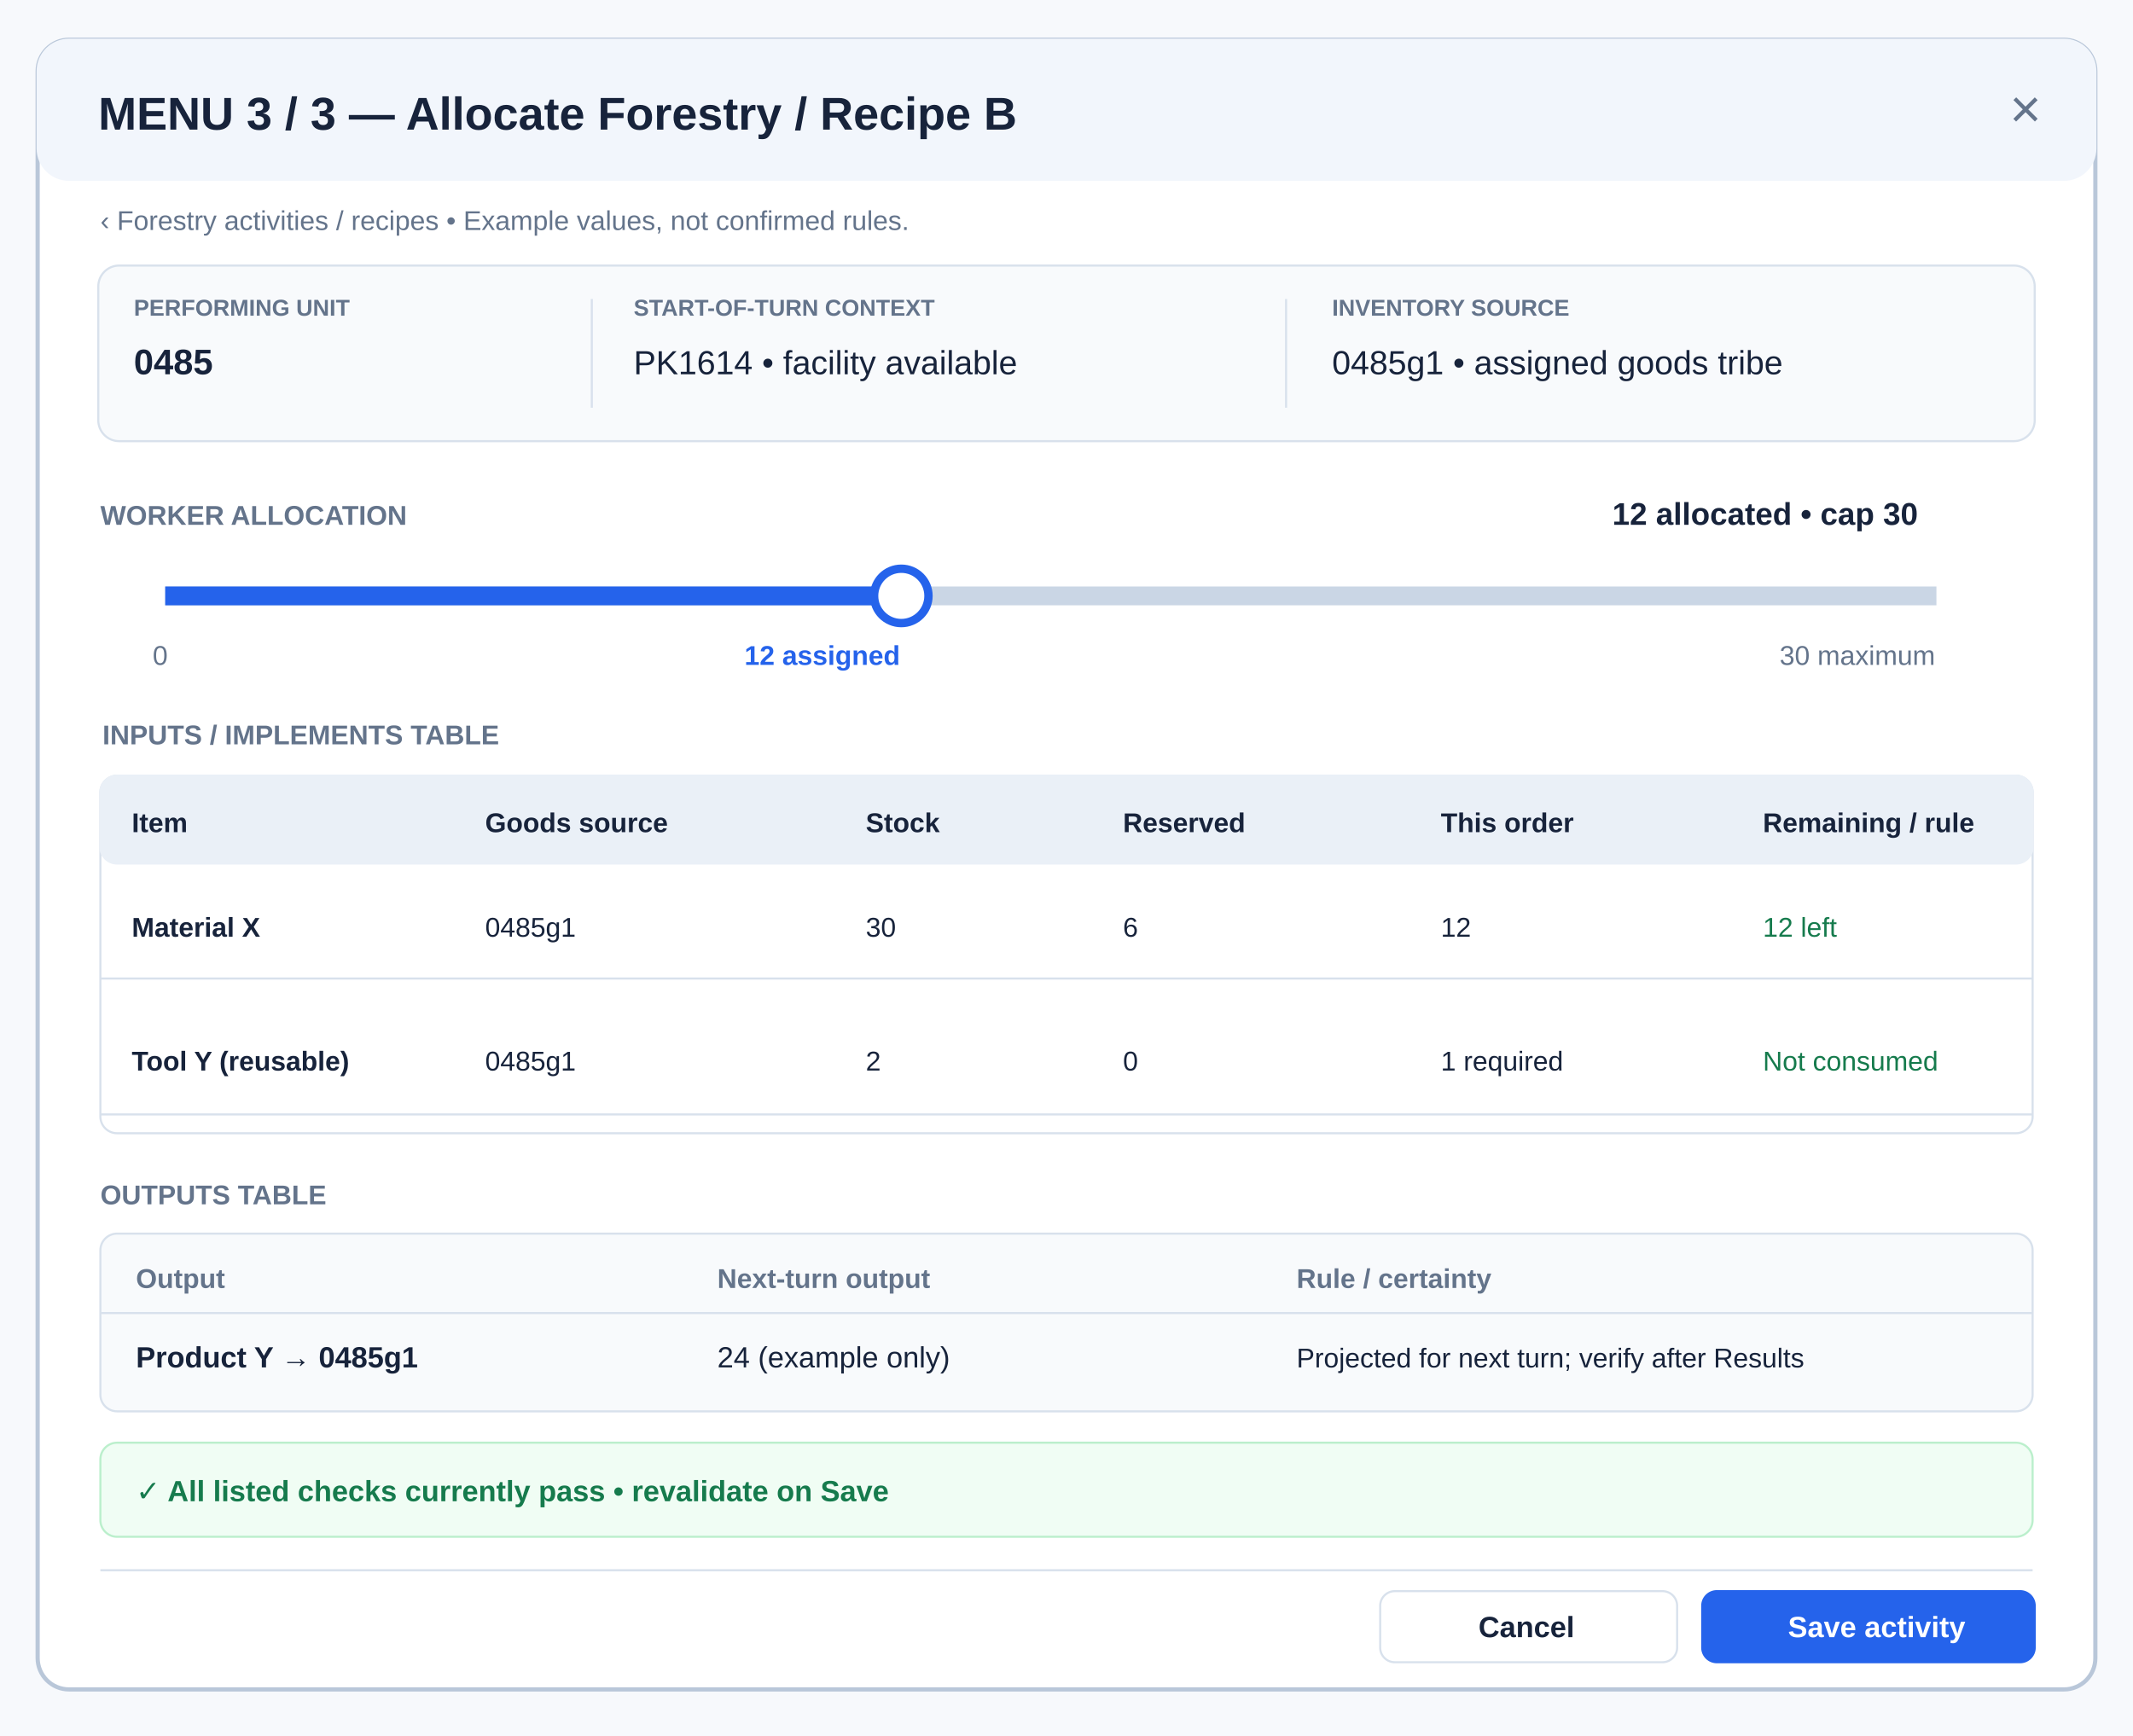
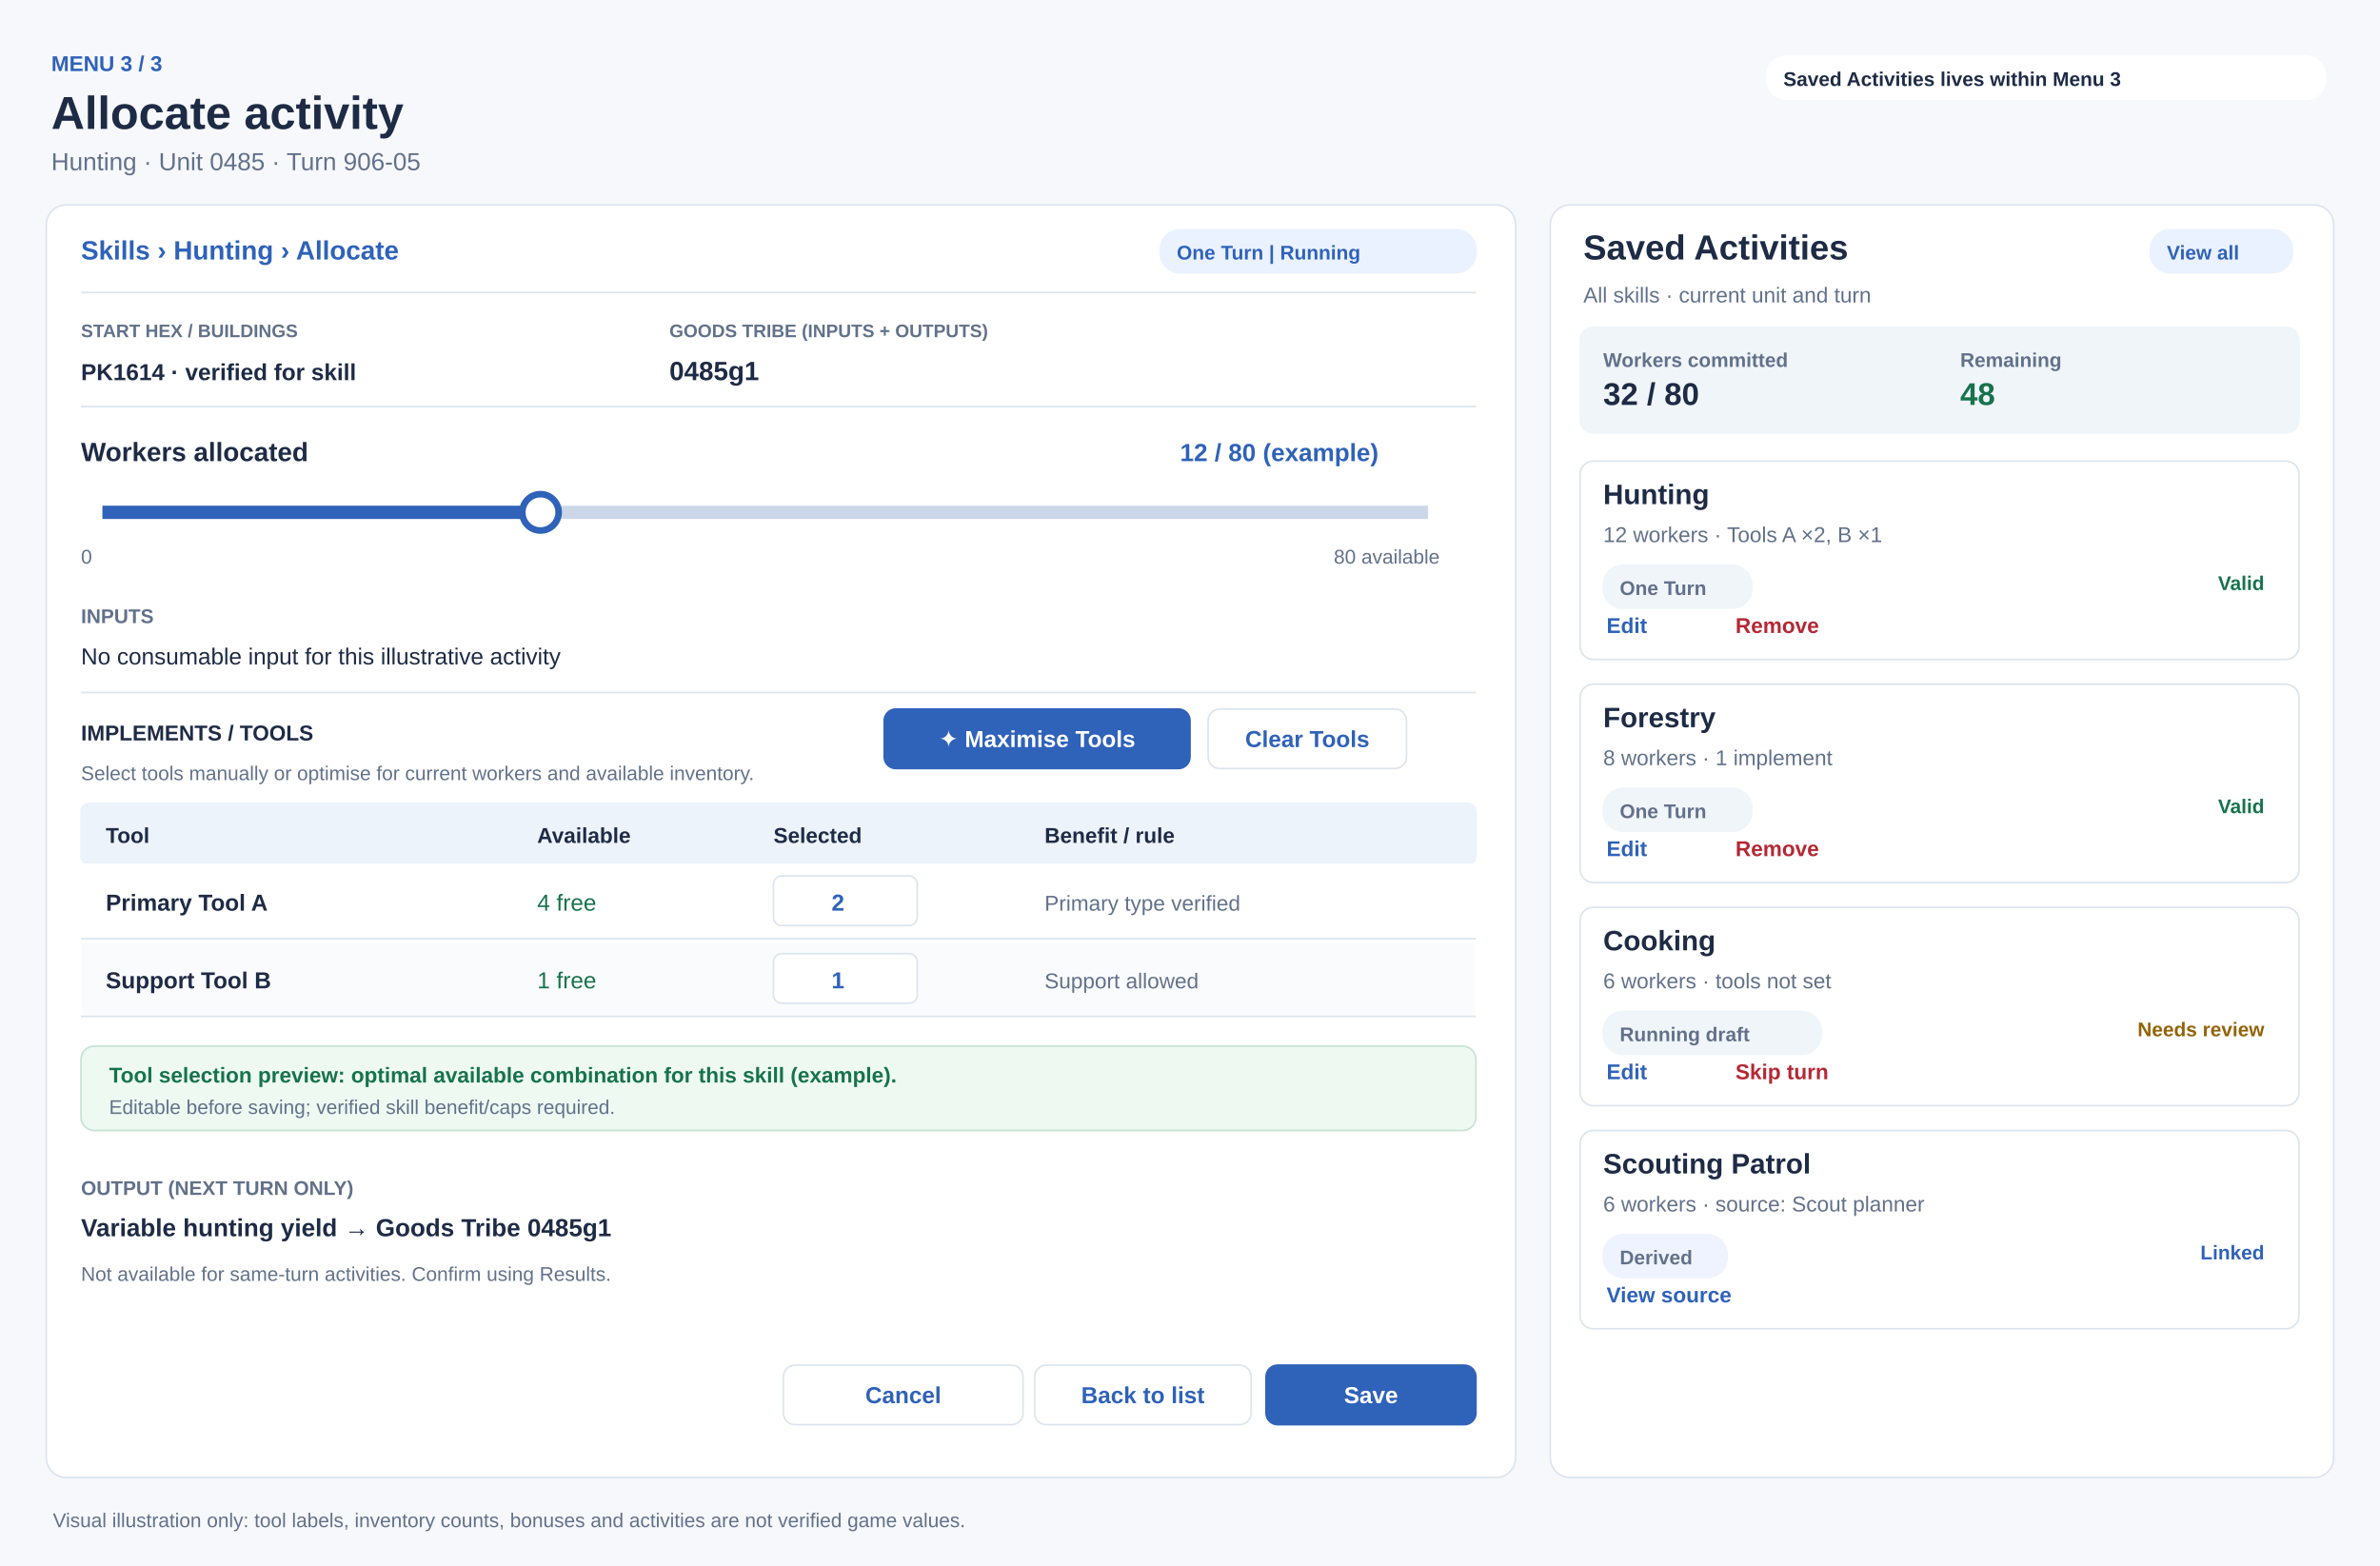
- <svg xmlns="http://www.w3.org/2000/svg" viewBox="0 0 1020 830" width="1020" height="830" role="img" aria-labelledby="t d">
-   <rect x="0" y="0" width="1020" height="830" rx="0" fill="#f7f9fc" stroke="#f7f9fc" stroke-width="1" />
-   <rect x="18" y="19" width="984" height="789" rx="15" fill="#ffffff" stroke="#b9c7d9" stroke-width="2" />
-   <rect x="18" y="19" width="984" height="67" rx="15" fill="#f2f6fc" stroke="#f2f6fc" stroke-width="1" />
-   <text x="47" y="62" font-size="22" fill="#17233b" font-weight="700" font-family="Segoe UI, Arial, sans-serif">MENU 3 / 3 — Allocate Forestry / Recipe B</text>
-   <text x="961" y="61" font-size="26" fill="#64748b" font-weight="500" font-family="Segoe UI, Arial, sans-serif">×</text>
-   <text x="48" y="110" font-size="13" fill="#64748b" font-weight="400" font-family="Segoe UI, Arial, sans-serif">‹ Forestry activities / recipes   •   Example values, not confirmed rules.</text>
-   <rect x="47" y="127" width="926" height="84" rx="10" fill="#f8fafc" stroke="#d8e1ec" stroke-width="1" />
-   <text x="64" y="151" font-size="11" fill="#64748b" font-weight="700" font-family="Segoe UI, Arial, sans-serif">PERFORMING UNIT</text>
-   <text x="64" y="179" font-size="17" fill="#17233b" font-weight="650" font-family="Segoe UI, Arial, sans-serif">0485</text>
-   <line x1="283" y1="143" x2="283" y2="195" stroke="#d8e1ec" stroke-width="1" />
-   <text x="303" y="151" font-size="11" fill="#64748b" font-weight="700" font-family="Segoe UI, Arial, sans-serif">START-OF-TURN CONTEXT</text>
-   <text x="303" y="179" font-size="16" fill="#17233b" font-weight="400" font-family="Segoe UI, Arial, sans-serif">PK1614 • facility available</text>
-   <line x1="615" y1="143" x2="615" y2="195" stroke="#d8e1ec" stroke-width="1" />
-   <text x="637" y="151" font-size="11" fill="#64748b" font-weight="700" font-family="Segoe UI, Arial, sans-serif">INVENTORY SOURCE</text>
-   <text x="637" y="179" font-size="16" fill="#17233b" font-weight="400" font-family="Segoe UI, Arial, sans-serif">0485g1 • assigned goods tribe</text>
-   <text x="48" y="251" font-size="13" fill="#64748b" font-weight="700" font-family="Segoe UI, Arial, sans-serif">WORKER ALLOCATION</text>
-   <text x="771" y="251" font-size="15" fill="#17233b" font-weight="650" font-family="Segoe UI, Arial, sans-serif">12 allocated  •  cap 30</text>
-   <line x1="79" y1="285" x2="926" y2="285" stroke="#cad6e5" stroke-width="9" />
-   <line x1="79" y1="285" x2="431" y2="285" stroke="#2563eb" stroke-width="9" />
-   <circle cx="431" cy="285" r="13" fill="#ffffff" stroke="#2563eb" stroke-width="4" />
-   <text x="73" y="318" font-size="13" fill="#64748b" font-weight="400" font-family="Segoe UI, Arial, sans-serif">0</text>
-   <text x="356" y="318" font-size="13" fill="#2563eb" font-weight="650" font-family="Segoe UI, Arial, sans-serif">12 assigned</text>
-   <text x="851" y="318" font-size="13" fill="#64748b" font-weight="400" font-family="Segoe UI, Arial, sans-serif">30 maximum</text>
-   <text x="49" y="356" font-size="13" fill="#64748b" font-weight="700" font-family="Segoe UI, Arial, sans-serif">INPUTS / IMPLEMENTS TABLE</text>
-   <rect x="48" y="371" width="924" height="171" rx="8" fill="#ffffff" stroke="#d8e1ec" stroke-width="1" />
-   <rect x="48" y="371" width="924" height="42" rx="8" fill="#eaf0f7" stroke="#eaf0f7" stroke-width="1" />
-   <text x="63" y="398" font-size="13" fill="#17233b" font-weight="650" font-family="Segoe UI, Arial, sans-serif">Item</text>
-   <text x="232" y="398" font-size="13" fill="#17233b" font-weight="650" font-family="Segoe UI, Arial, sans-serif">Goods source</text>
-   <text x="414" y="398" font-size="13" fill="#17233b" font-weight="650" font-family="Segoe UI, Arial, sans-serif">Stock</text>
-   <text x="537" y="398" font-size="13" fill="#17233b" font-weight="650" font-family="Segoe UI, Arial, sans-serif">Reserved</text>
-   <text x="689" y="398" font-size="13" fill="#17233b" font-weight="650" font-family="Segoe UI, Arial, sans-serif">This order</text>
-   <text x="843" y="398" font-size="13" fill="#17233b" font-weight="650" font-family="Segoe UI, Arial, sans-serif">Remaining / rule</text>
-   <text x="63" y="448" font-size="13" fill="#17233b" font-weight="600" font-family="Segoe UI, Arial, sans-serif">Material X</text>
-   <text x="232" y="448" font-size="13" fill="#17233b" font-weight="400" font-family="Segoe UI, Arial, sans-serif">0485g1</text>
-   <text x="414" y="448" font-size="13" fill="#17233b" font-weight="400" font-family="Segoe UI, Arial, sans-serif">30</text>
-   <text x="537" y="448" font-size="13" fill="#17233b" font-weight="400" font-family="Segoe UI, Arial, sans-serif">6</text>
-   <text x="689" y="448" font-size="13" fill="#17233b" font-weight="400" font-family="Segoe UI, Arial, sans-serif">12</text>
-   <text x="843" y="448" font-size="13" fill="#167b4d" font-weight="400" font-family="Segoe UI, Arial, sans-serif">12 left</text>
-   <line x1="48" y1="468" x2="972" y2="468" stroke="#d8e1ec" stroke-width="1" />
-   <text x="63" y="512" font-size="13" fill="#17233b" font-weight="600" font-family="Segoe UI, Arial, sans-serif">Tool Y (reusable)</text>
-   <text x="232" y="512" font-size="13" fill="#17233b" font-weight="400" font-family="Segoe UI, Arial, sans-serif">0485g1</text>
-   <text x="414" y="512" font-size="13" fill="#17233b" font-weight="400" font-family="Segoe UI, Arial, sans-serif">2</text>
-   <text x="537" y="512" font-size="13" fill="#17233b" font-weight="400" font-family="Segoe UI, Arial, sans-serif">0</text>
-   <text x="689" y="512" font-size="13" fill="#17233b" font-weight="400" font-family="Segoe UI, Arial, sans-serif">1 required</text>
-   <text x="843" y="512" font-size="13" fill="#167b4d" font-weight="400" font-family="Segoe UI, Arial, sans-serif">Not consumed</text>
-   <line x1="48" y1="533" x2="972" y2="533" stroke="#d8e1ec" stroke-width="1" />
-   <text x="48" y="576" font-size="13" fill="#64748b" font-weight="700" font-family="Segoe UI, Arial, sans-serif">OUTPUTS TABLE</text>
-   <rect x="48" y="590" width="924" height="85" rx="8" fill="#f8fafc" stroke="#d8e1ec" stroke-width="1" />
-   <text x="65" y="616" font-size="13" fill="#64748b" font-weight="700" font-family="Segoe UI, Arial, sans-serif">Output</text>
-   <text x="343" y="616" font-size="13" fill="#64748b" font-weight="700" font-family="Segoe UI, Arial, sans-serif">Next-turn output</text>
-   <text x="620" y="616" font-size="13" fill="#64748b" font-weight="700" font-family="Segoe UI, Arial, sans-serif">Rule / certainty</text>
-   <line x1="48" y1="628" x2="972" y2="628" stroke="#d8e1ec" stroke-width="1" />
-   <text x="65" y="654" font-size="14" fill="#17233b" font-weight="600" font-family="Segoe UI, Arial, sans-serif">Product Y → 0485g1</text>
-   <text x="343" y="654" font-size="14" fill="#17233b" font-weight="400" font-family="Segoe UI, Arial, sans-serif">24 (example only)</text>
-   <text x="620" y="654" font-size="13" fill="#17233b" font-weight="400" font-family="Segoe UI, Arial, sans-serif">Projected for next turn; verify after Results</text>
-   <rect x="48" y="690" width="924" height="45" rx="8" fill="#f0fdf4" stroke="#bbefcc" stroke-width="1" />
-   <text x="65" y="718" font-size="14" fill="#167b4d" font-weight="600" font-family="Segoe UI, Arial, sans-serif">✓ All listed checks currently pass • revalidate on Save</text>
-   <line x1="48" y1="751" x2="972" y2="751" stroke="#d8e1ec" stroke-width="1" />
-   <rect x="660" y="761" width="142" height="34" rx="7" fill="#ffffff" stroke="#d8e1ec" stroke-width="1" />
-   <text x="707" y="783" font-size="14" fill="#17233b" font-weight="600" font-family="Segoe UI, Arial, sans-serif">Cancel</text>
-   <rect x="814" y="761" width="159" height="34" rx="7" fill="#2563eb" stroke="#2563eb" stroke-width="1" />
-   <text x="855" y="783" font-size="14" fill="#ffffff" font-weight="600" font-family="Segoe UI, Arial, sans-serif">Save activity</text>
+ <svg xmlns="http://www.w3.org/2000/svg" width="1440" height="947" viewBox="0 0 1440 947" role="img" aria-labelledby="title description">
+   <rect x="0" y="0" width="1440" height="947" rx="0" fill="#f6f8fc" stroke="#f6f8fc" stroke-width="1" />
+   <text x="31" y="43" fill="#2f62b9" font-family="Segoe UI,Arial,sans-serif" font-size="13" font-weight="700" text-anchor="start">MENU 3 / 3</text>
+   <text x="31" y="78" fill="#1e2b45" font-family="Segoe UI,Arial,sans-serif" font-size="28" font-weight="700" text-anchor="start">Allocate activity</text>
+   <text x="31" y="103" fill="#62718a" font-family="Segoe UI,Arial,sans-serif" font-size="15" font-weight="400" text-anchor="start">Hunting  ·  Unit 0485  ·  Turn 906-05</text>
+   <rect x="1069" y="34" width="338" height="26" rx="12" fill="#ffffff" stroke="#ffffff" stroke-width="1" />
+   <text x="1079" y="52" fill="#1e2b45" font-family="Segoe UI,Arial,sans-serif" font-size="12" font-weight="600" text-anchor="start">Saved Activities lives within Menu 3</text>
+   <rect x="28" y="124" width="889" height="770" rx="12" fill="#ffffff" stroke="#dce4ee" stroke-width="1" />
+   <rect x="938" y="124" width="474" height="770" rx="12" fill="#ffffff" stroke="#dce4ee" stroke-width="1" />
+   <text x="49" y="157" fill="#2f62b9" font-family="Segoe UI,Arial,sans-serif" font-size="16" font-weight="600" text-anchor="start">Skills  ›  Hunting  ›  Allocate</text>
+   <rect x="702" y="139" width="191" height="26" rx="12" fill="#eaf2ff" stroke="#eaf2ff" stroke-width="1" />
+   <text x="712" y="157" fill="#2f62b9" font-family="Segoe UI,Arial,sans-serif" font-size="12" font-weight="600" text-anchor="start">One Turn  |  Running</text>
+   <line x1="49" y1="177" x2="893" y2="177" stroke="#dce4ee" stroke-width="1" />
+   <text x="49" y="204" fill="#62718a" font-family="Segoe UI,Arial,sans-serif" font-size="11" font-weight="700" text-anchor="start">START HEX / BUILDINGS</text>
+   <text x="49" y="230" fill="#1e2b45" font-family="Segoe UI,Arial,sans-serif" font-size="14" font-weight="600" text-anchor="start">PK1614 · verified for skill</text>
+   <text x="405" y="204" fill="#62718a" font-family="Segoe UI,Arial,sans-serif" font-size="11" font-weight="700" text-anchor="start">GOODS TRIBE (INPUTS + OUTPUTS)</text>
+   <text x="405" y="230" fill="#1e2b45" font-family="Segoe UI,Arial,sans-serif" font-size="16" font-weight="700" text-anchor="start">0485g1</text>
+   <line x1="49" y1="246" x2="893" y2="246" stroke="#dce4ee" stroke-width="1" />
+   <text x="49" y="279" fill="#1e2b45" font-family="Segoe UI,Arial,sans-serif" font-size="16" font-weight="700" text-anchor="start">Workers allocated</text>
+   <text x="714" y="279" fill="#2f62b9" font-family="Segoe UI,Arial,sans-serif" font-size="15" font-weight="650" text-anchor="start">12 / 80 (example)</text>
+   <line x1="62" y1="310" x2="864" y2="310" stroke="#cbd7e8" stroke-width="8" />
+   <line x1="62" y1="310" x2="327" y2="310" stroke="#2f62b9" stroke-width="8" />
+   <circle cx="327" cy="310" r="11" fill="#fff" stroke="#2f62b9" stroke-width="4" />
+   <text x="49" y="341" fill="#62718a" font-family="Segoe UI,Arial,sans-serif" font-size="12" font-weight="400" text-anchor="start">0</text>
+   <text x="807" y="341" fill="#62718a" font-family="Segoe UI,Arial,sans-serif" font-size="12" font-weight="400" text-anchor="start">80 available</text>
+   <text x="49" y="377" fill="#62718a" font-family="Segoe UI,Arial,sans-serif" font-size="12" font-weight="700" text-anchor="start">INPUTS</text>
+   <text x="49" y="402" fill="#1e2b45" font-family="Segoe UI,Arial,sans-serif" font-size="14" font-weight="400" text-anchor="start">No consumable input for this illustrative activity</text>
+   <line x1="49" y1="419" x2="893" y2="419" stroke="#dce4ee" stroke-width="1" />
+   <text x="49" y="448" fill="#1e2b45" font-family="Segoe UI,Arial,sans-serif" font-size="13" font-weight="700" text-anchor="start">IMPLEMENTS / TOOLS</text>
+   <rect x="535" y="429" width="185" height="36" rx="7" fill="#2f62b9" stroke="#2f62b9" stroke-width="1" />
+   <text x="627.5" y="452" fill="#ffffff" font-family="Segoe UI,Arial,sans-serif" font-size="14" font-weight="650" text-anchor="middle">✦ Maximise Tools</text>
+   <rect x="731" y="429" width="120" height="36" rx="7" fill="#ffffff" stroke="#dce4ee" stroke-width="1" />
+   <text x="791" y="452" fill="#2f62b9" font-family="Segoe UI,Arial,sans-serif" font-size="14" font-weight="650" text-anchor="middle">Clear Tools</text>
+   <text x="49" y="472" fill="#62718a" font-family="Segoe UI,Arial,sans-serif" font-size="12" font-weight="400" text-anchor="start">Select tools manually or optimise for current workers and available inventory.</text>
+   <rect x="49" y="486" width="844" height="37" rx="5" fill="#edf3fb" stroke="#edf3fb" stroke-width="1" />
+   <text x="64" y="510" fill="#1e2b45" font-family="Segoe UI,Arial,sans-serif" font-size="13" font-weight="650" text-anchor="start">Tool</text>
+   <text x="325" y="510" fill="#1e2b45" font-family="Segoe UI,Arial,sans-serif" font-size="13" font-weight="650" text-anchor="start">Available</text>
+   <text x="468" y="510" fill="#1e2b45" font-family="Segoe UI,Arial,sans-serif" font-size="13" font-weight="650" text-anchor="start">Selected</text>
+   <text x="632" y="510" fill="#1e2b45" font-family="Segoe UI,Arial,sans-serif" font-size="13" font-weight="650" text-anchor="start">Benefit / rule</text>
+   <rect x="49" y="523" width="844" height="45" rx="0" fill="#ffffff" stroke="#ffffff" stroke-width="1" />
+   <text x="64" y="551" fill="#1e2b45" font-family="Segoe UI,Arial,sans-serif" font-size="14" font-weight="600" text-anchor="start">Primary Tool A</text>
+   <text x="325" y="551" fill="#16734c" font-family="Segoe UI,Arial,sans-serif" font-size="14" font-weight="400" text-anchor="start">4 free</text>
+   <rect x="468" y="530" width="87" height="30" rx="5" fill="#ffffff" stroke="#dce4ee" stroke-width="1" />
+   <text x="507" y="551" fill="#2f62b9" font-family="Segoe UI,Arial,sans-serif" font-size="14" font-weight="650" text-anchor="middle">2</text>
+   <text x="632" y="551" fill="#62718a" font-family="Segoe UI,Arial,sans-serif" font-size="13" font-weight="400" text-anchor="start">Primary type verified</text>
+   <line x1="49" y1="568" x2="893" y2="568" stroke="#dce4ee" stroke-width="1" />
+   <rect x="49" y="570" width="844" height="45" rx="0" fill="#fafbfd" stroke="#ffffff" stroke-width="1" />
+   <text x="64" y="598" fill="#1e2b45" font-family="Segoe UI,Arial,sans-serif" font-size="14" font-weight="600" text-anchor="start">Support Tool B</text>
+   <text x="325" y="598" fill="#16734c" font-family="Segoe UI,Arial,sans-serif" font-size="14" font-weight="400" text-anchor="start">1 free</text>
+   <rect x="468" y="577" width="87" height="30" rx="5" fill="#ffffff" stroke="#dce4ee" stroke-width="1" />
+   <text x="507" y="598" fill="#2f62b9" font-family="Segoe UI,Arial,sans-serif" font-size="14" font-weight="650" text-anchor="middle">1</text>
+   <text x="632" y="598" fill="#62718a" font-family="Segoe UI,Arial,sans-serif" font-size="13" font-weight="400" text-anchor="start">Support allowed</text>
+   <line x1="49" y1="615" x2="893" y2="615" stroke="#dce4ee" stroke-width="1" />
+   <rect x="49" y="633" width="844" height="51" rx="8" fill="#eef9f2" stroke="#c6e3d2" stroke-width="1" />
+   <text x="66" y="655" fill="#16734c" font-family="Segoe UI,Arial,sans-serif" font-size="13" font-weight="650" text-anchor="start">Tool selection preview: optimal available combination for this skill (example).</text>
+   <text x="66" y="674" fill="#62718a" font-family="Segoe UI,Arial,sans-serif" font-size="12" font-weight="400" text-anchor="start">Editable before saving; verified skill benefit/caps required.</text>
+   <text x="49" y="723" fill="#62718a" font-family="Segoe UI,Arial,sans-serif" font-size="12" font-weight="700" text-anchor="start">OUTPUT (NEXT TURN ONLY)</text>
+   <text x="49" y="748" fill="#1e2b45" font-family="Segoe UI,Arial,sans-serif" font-size="15" font-weight="600" text-anchor="start">Variable hunting yield → Goods Tribe 0485g1</text>
+   <text x="49" y="775" fill="#62718a" font-family="Segoe UI,Arial,sans-serif" font-size="12" font-weight="400" text-anchor="start">Not available for same-turn activities. Confirm using Results.</text>
+   <rect x="474" y="826" width="145" height="36" rx="7" fill="#ffffff" stroke="#dce4ee" stroke-width="1" />
+   <text x="546.5" y="849" fill="#2f62b9" font-family="Segoe UI,Arial,sans-serif" font-size="14" font-weight="650" text-anchor="middle">Cancel</text>
+   <rect x="626" y="826" width="131" height="36" rx="7" fill="#ffffff" stroke="#dce4ee" stroke-width="1" />
+   <text x="691.5" y="849" fill="#2f62b9" font-family="Segoe UI,Arial,sans-serif" font-size="14" font-weight="650" text-anchor="middle">Back to list</text>
+   <rect x="766" y="826" width="127" height="36" rx="7" fill="#2f62b9" stroke="#2f62b9" stroke-width="1" />
+   <text x="829.5" y="849" fill="#ffffff" font-family="Segoe UI,Arial,sans-serif" font-size="14" font-weight="650" text-anchor="middle">Save</text>
+   <text x="958" y="157" fill="#1e2b45" font-family="Segoe UI,Arial,sans-serif" font-size="21" font-weight="700" text-anchor="start">Saved Activities</text>
+   <rect x="1301" y="139" width="86" height="26" rx="12" fill="#eaf2ff" stroke="#eaf2ff" stroke-width="1" />
+   <text x="1311" y="157" fill="#2f62b9" font-family="Segoe UI,Arial,sans-serif" font-size="12" font-weight="600" text-anchor="start">View all</text>
+   <text x="958" y="183" fill="#62718a" font-family="Segoe UI,Arial,sans-serif" font-size="13" font-weight="400" text-anchor="start">All skills · current unit and turn</text>
+   <rect x="956" y="198" width="435" height="64" rx="8" fill="#f0f5fa" stroke="#f0f5fa" stroke-width="1" />
+   <text x="970" y="222" fill="#62718a" font-family="Segoe UI,Arial,sans-serif" font-size="12" font-weight="600" text-anchor="start">Workers committed</text>
+   <text x="970" y="245" fill="#1e2b45" font-family="Segoe UI,Arial,sans-serif" font-size="19" font-weight="700" text-anchor="start">32 / 80</text>
+   <text x="1186" y="222" fill="#62718a" font-family="Segoe UI,Arial,sans-serif" font-size="12" font-weight="600" text-anchor="start">Remaining</text>
+   <text x="1186" y="245" fill="#16734c" font-family="Segoe UI,Arial,sans-serif" font-size="19" font-weight="700" text-anchor="start">48</text>
+   <rect x="956" y="279" width="435" height="120" rx="8" fill="#ffffff" stroke="#dce4ee" stroke-width="1" />
+   <text x="970" y="305" fill="#1e2b45" font-family="Segoe UI,Arial,sans-serif" font-size="17" font-weight="700" text-anchor="start">Hunting</text>
+   <text x="970" y="328" fill="#62718a" font-family="Segoe UI,Arial,sans-serif" font-size="13" font-weight="400" text-anchor="start">12 workers · Tools A ×2, B ×1</text>
+   <rect x="970" y="342" width="90" height="26" rx="12" fill="#f0f5fa" stroke="#f0f5fa" stroke-width="1" />
+   <text x="980" y="360" fill="#62718a" font-family="Segoe UI,Arial,sans-serif" font-size="12" font-weight="600" text-anchor="start">One Turn</text>
+   <text x="1370" y="357" fill="#16734c" font-family="Segoe UI,Arial,sans-serif" font-size="12" font-weight="700" text-anchor="end">Valid</text>
+   <text x="972" y="383" fill="#2f62b9" font-family="Segoe UI,Arial,sans-serif" font-size="13" font-weight="700" text-anchor="start">Edit</text>
+   <text x="1050" y="383" fill="#b42834" font-family="Segoe UI,Arial,sans-serif" font-size="13" font-weight="600" text-anchor="start">Remove</text>
+   <rect x="956" y="414" width="435" height="120" rx="8" fill="#ffffff" stroke="#dce4ee" stroke-width="1" />
+   <text x="970" y="440" fill="#1e2b45" font-family="Segoe UI,Arial,sans-serif" font-size="17" font-weight="700" text-anchor="start">Forestry</text>
+   <text x="970" y="463" fill="#62718a" font-family="Segoe UI,Arial,sans-serif" font-size="13" font-weight="400" text-anchor="start">8 workers · 1 implement</text>
+   <rect x="970" y="477" width="90" height="26" rx="12" fill="#f0f5fa" stroke="#f0f5fa" stroke-width="1" />
+   <text x="980" y="495" fill="#62718a" font-family="Segoe UI,Arial,sans-serif" font-size="12" font-weight="600" text-anchor="start">One Turn</text>
+   <text x="1370" y="492" fill="#16734c" font-family="Segoe UI,Arial,sans-serif" font-size="12" font-weight="700" text-anchor="end">Valid</text>
+   <text x="972" y="518" fill="#2f62b9" font-family="Segoe UI,Arial,sans-serif" font-size="13" font-weight="700" text-anchor="start">Edit</text>
+   <text x="1050" y="518" fill="#b42834" font-family="Segoe UI,Arial,sans-serif" font-size="13" font-weight="600" text-anchor="start">Remove</text>
+   <rect x="956" y="549" width="435" height="120" rx="8" fill="#ffffff" stroke="#dce4ee" stroke-width="1" />
+   <text x="970" y="575" fill="#1e2b45" font-family="Segoe UI,Arial,sans-serif" font-size="17" font-weight="700" text-anchor="start">Cooking</text>
+   <text x="970" y="598" fill="#62718a" font-family="Segoe UI,Arial,sans-serif" font-size="13" font-weight="400" text-anchor="start">6 workers · tools not set</text>
+   <rect x="970" y="612" width="132" height="26" rx="12" fill="#f0f5fa" stroke="#f0f5fa" stroke-width="1" />
+   <text x="980" y="630" fill="#62718a" font-family="Segoe UI,Arial,sans-serif" font-size="12" font-weight="600" text-anchor="start">Running draft</text>
+   <text x="1370" y="627" fill="#926308" font-family="Segoe UI,Arial,sans-serif" font-size="12" font-weight="700" text-anchor="end">Needs review</text>
+   <text x="972" y="653" fill="#2f62b9" font-family="Segoe UI,Arial,sans-serif" font-size="13" font-weight="700" text-anchor="start">Edit</text>
+   <text x="1050" y="653" fill="#b42834" font-family="Segoe UI,Arial,sans-serif" font-size="13" font-weight="600" text-anchor="start">Skip turn</text>
+   <rect x="956" y="684" width="435" height="120" rx="8" fill="#ffffff" stroke="#dce4ee" stroke-width="1" />
+   <text x="970" y="710" fill="#1e2b45" font-family="Segoe UI,Arial,sans-serif" font-size="17" font-weight="700" text-anchor="start">Scouting Patrol</text>
+   <text x="970" y="733" fill="#62718a" font-family="Segoe UI,Arial,sans-serif" font-size="13" font-weight="400" text-anchor="start">6 workers · source: Scout planner</text>
+   <rect x="970" y="747" width="75" height="26" rx="12" fill="#eff3ff" stroke="#eff3ff" stroke-width="1" />
+   <text x="980" y="765" fill="#62718a" font-family="Segoe UI,Arial,sans-serif" font-size="12" font-weight="600" text-anchor="start">Derived</text>
+   <text x="1370" y="762" fill="#2f62b9" font-family="Segoe UI,Arial,sans-serif" font-size="12" font-weight="700" text-anchor="end">Linked</text>
+   <text x="972" y="788" fill="#2f62b9" font-family="Segoe UI,Arial,sans-serif" font-size="13" font-weight="700" text-anchor="start">View source</text>
+   <text x="32" y="924" fill="#62718a" font-family="Segoe UI,Arial,sans-serif" font-size="12" font-weight="400" text-anchor="start">Visual illustration only: tool labels, inventory counts, bonuses and activities are not verified game values.</text>
</svg>
